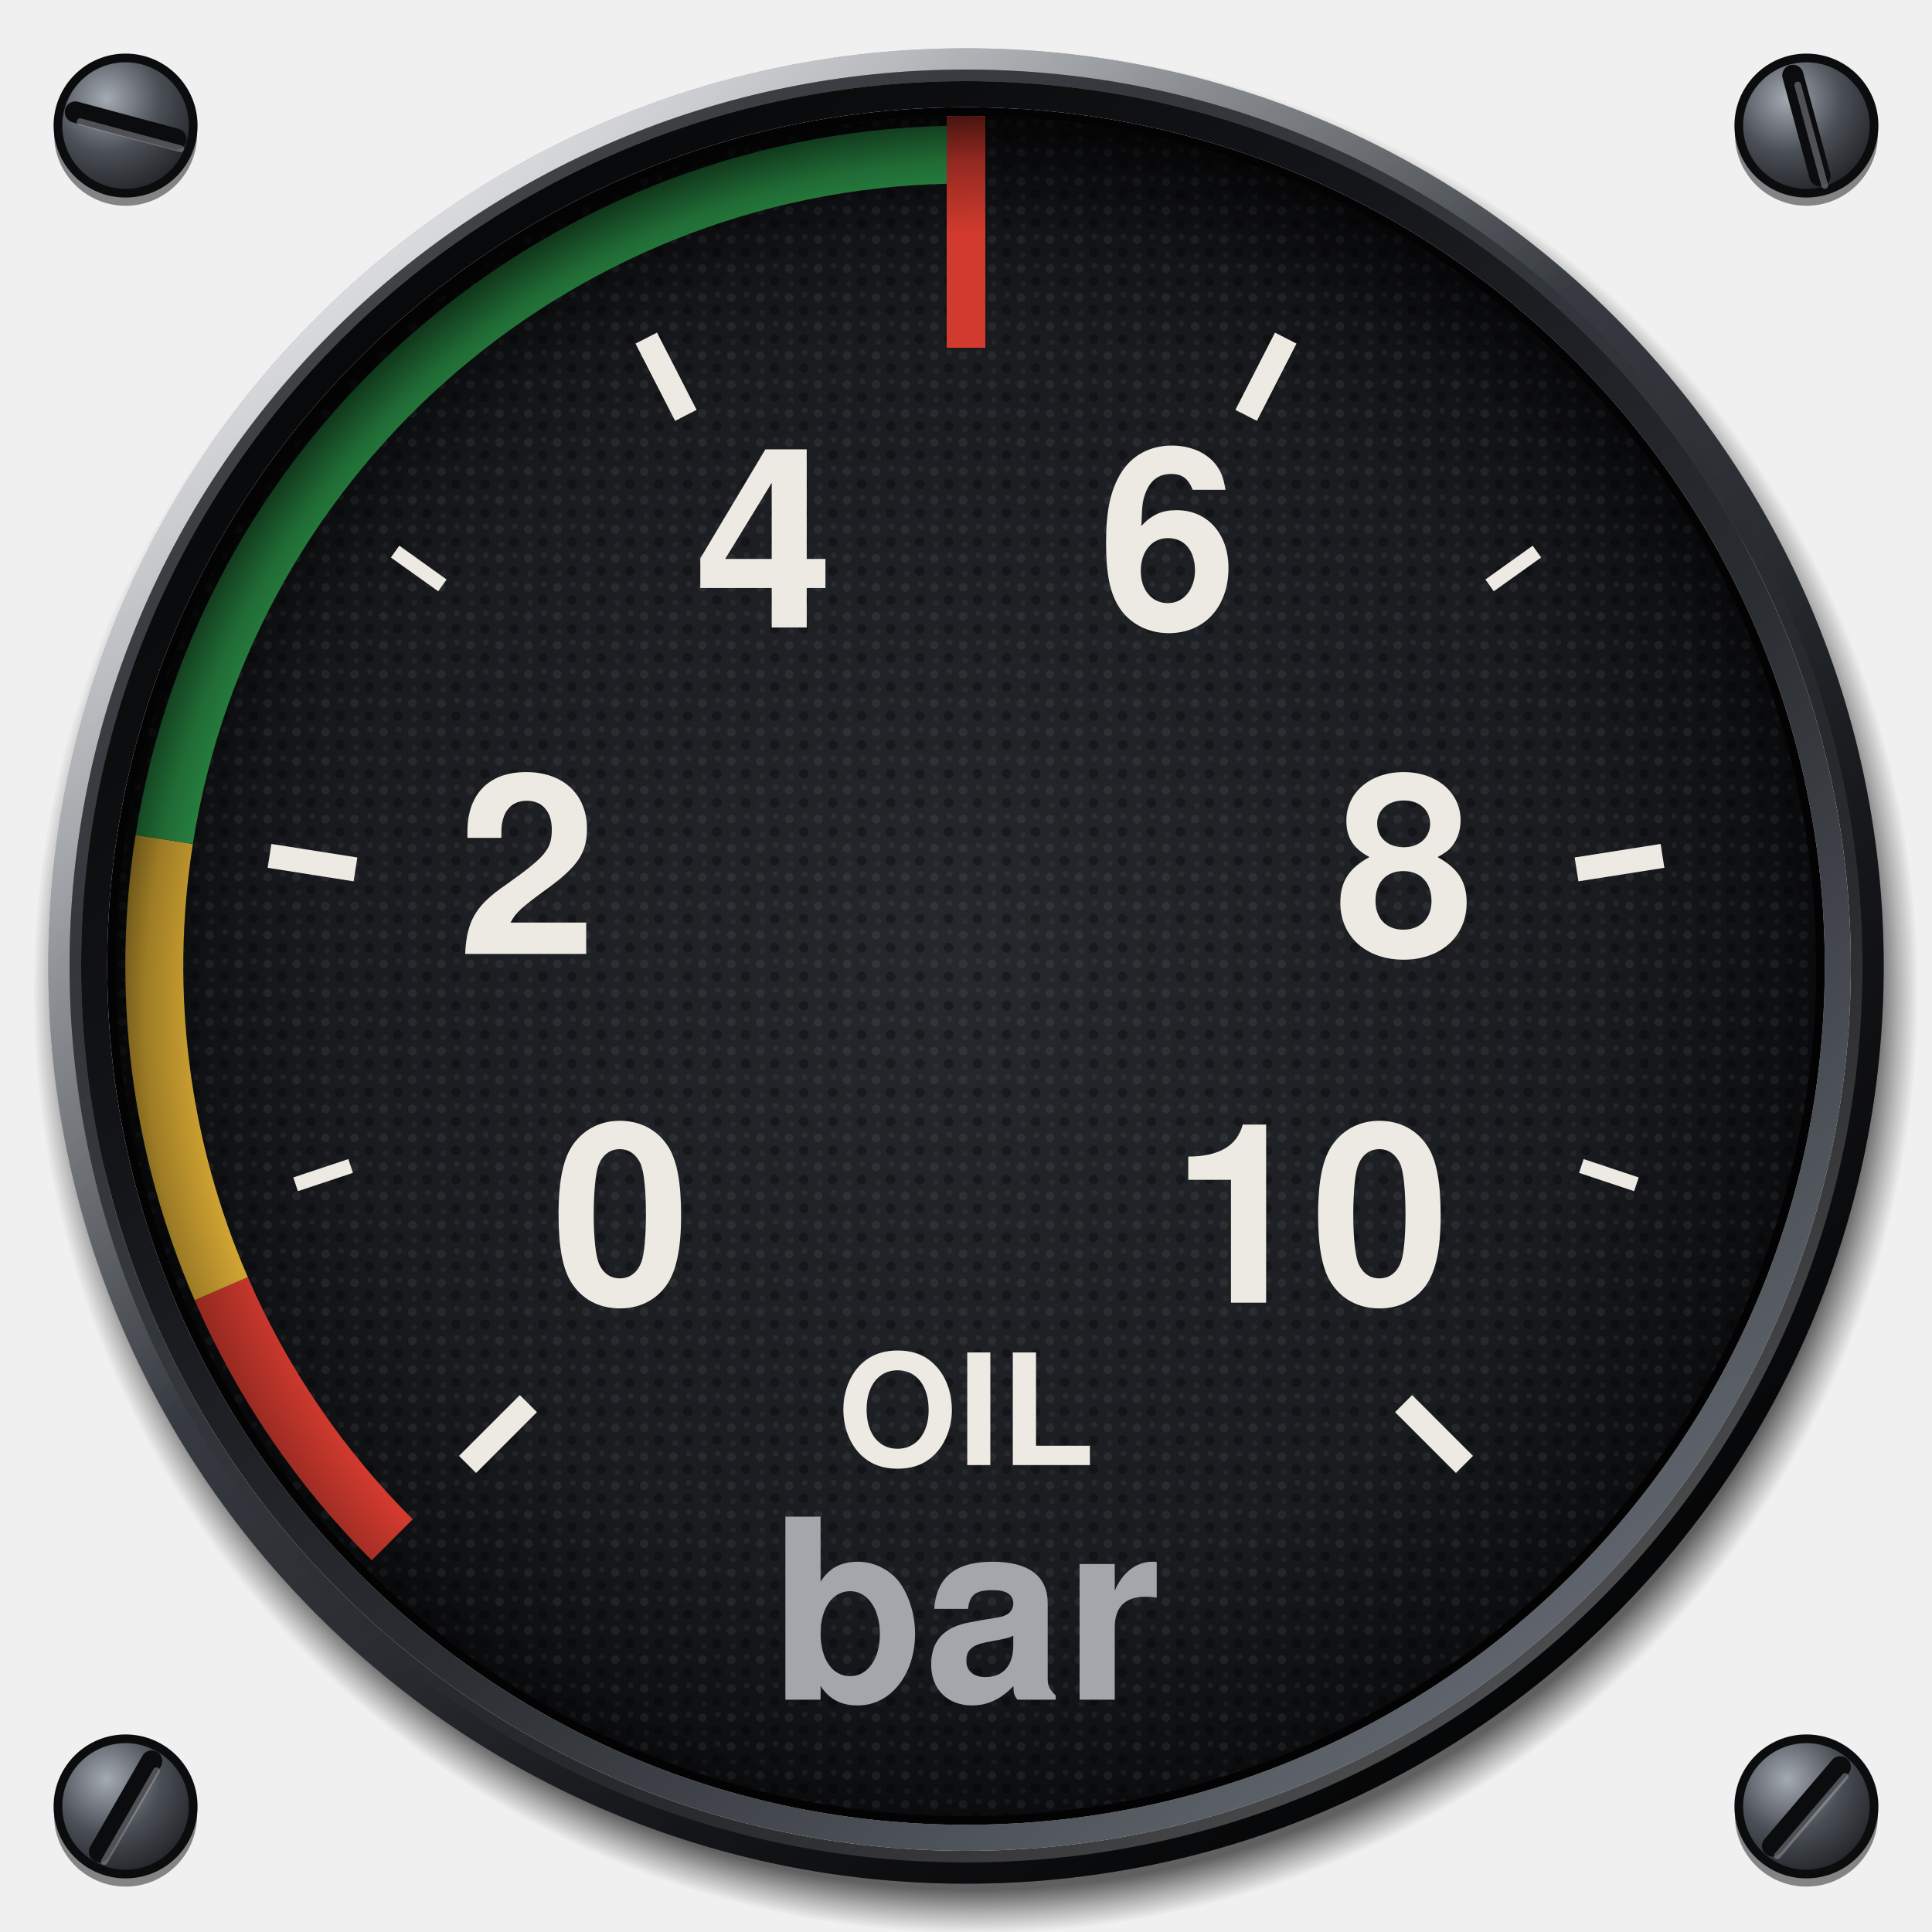
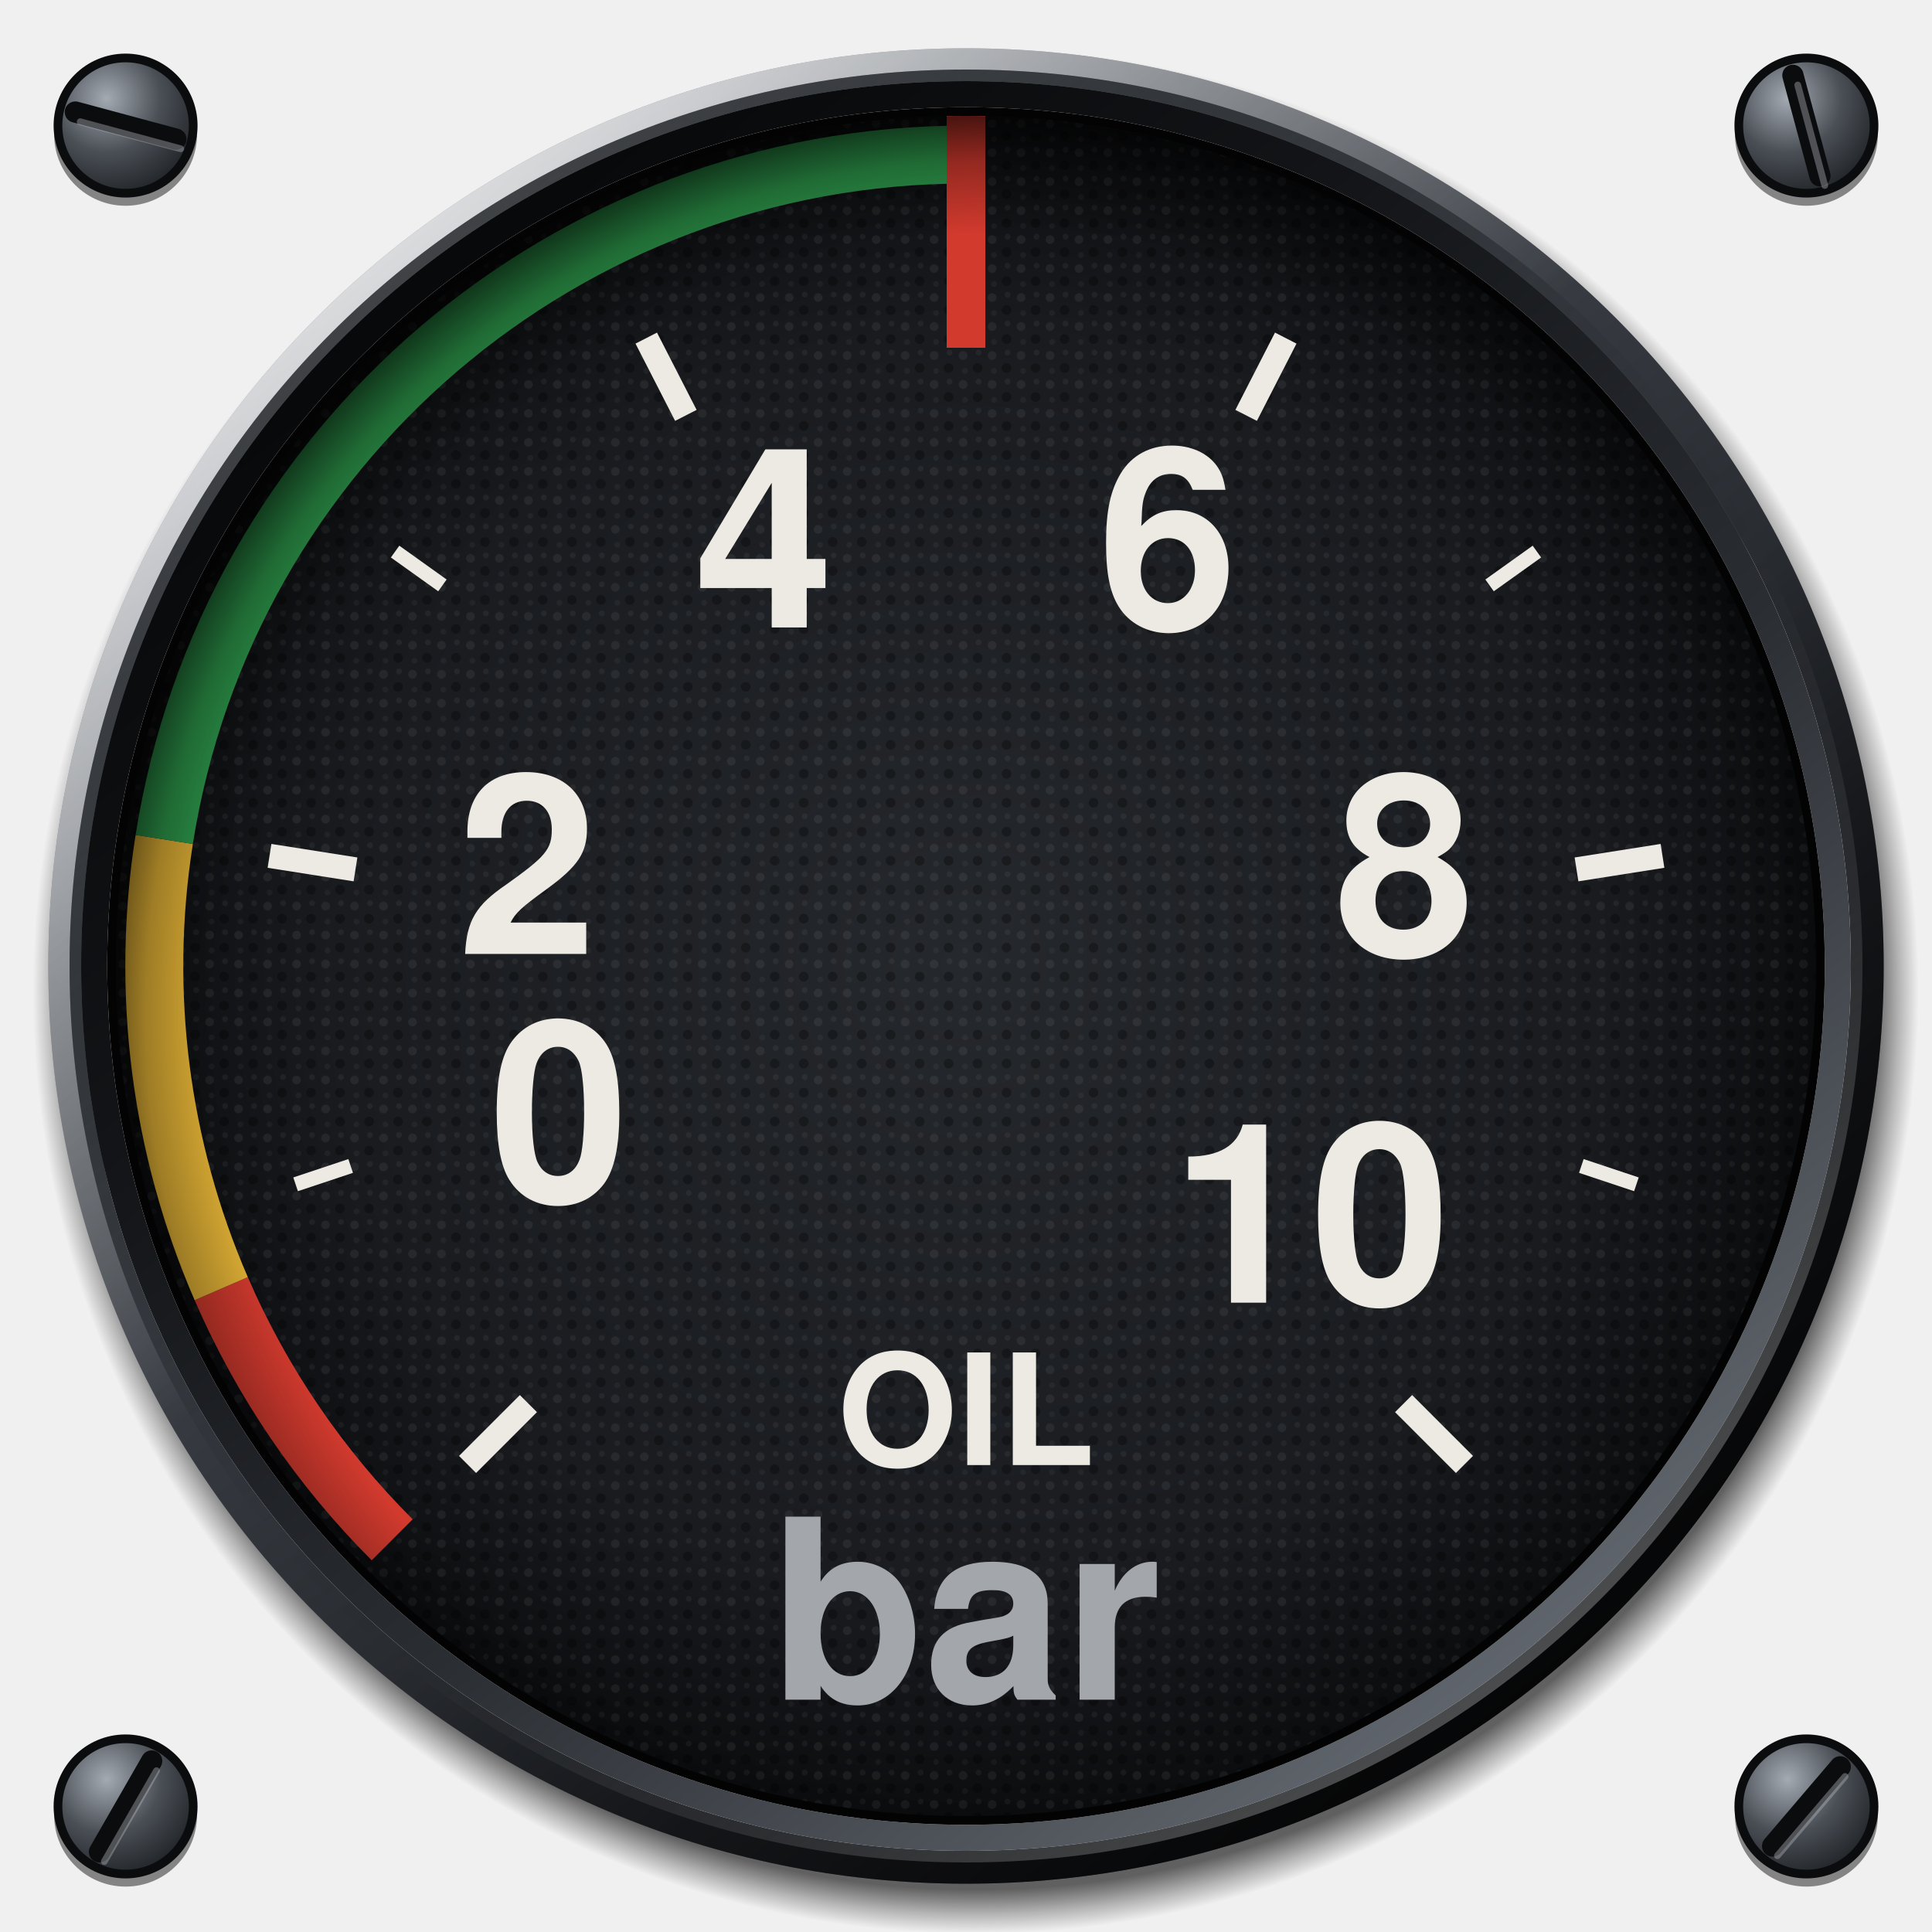
<svg xmlns="http://www.w3.org/2000/svg" viewBox="0 0 200 200" width="200" height="200">
  <defs>
    <radialGradient id="screw" cx="0.36" cy="0.3" r="0.8">
      <stop offset="0" stop-color="#A4AAB2" />
      <stop offset="0.5" stop-color="#4A4F56" />
      <stop offset="1" stop-color="#1A1C1F" />
    </radialGradient>
    <radialGradient id="cast" gradientUnits="userSpaceOnUse" cx="101" cy="102.6" r="97.6">
      <stop offset="0.953" stop-color="#000" stop-opacity="0.6" />
      <stop offset="0.98" stop-color="#000" stop-opacity="0.24" />
      <stop offset="1" stop-color="#000" stop-opacity="0" />
    </radialGradient>
    <linearGradient id="bezel" x1="0.14" y1="0.06" x2="0.86" y2="0.96">
      <stop offset="0" stop-color="#7C828B" />
      <stop offset="0.22" stop-color="#4C5158" />
      <stop offset="0.45" stop-color="#34383E" />
      <stop offset="0.72" stop-color="#1C1E22" />
      <stop offset="1" stop-color="#0B0C0E" />
    </linearGradient>
    <radialGradient id="sheen" gradientUnits="userSpaceOnUse" cx="52" cy="40" r="78">
      <stop offset="0" stop-color="#FFFFFF" stop-opacity="0.22" />
      <stop offset="0.5" stop-color="#FFFFFF" stop-opacity="0.07" />
      <stop offset="1" stop-color="#FFFFFF" stop-opacity="0" />
    </radialGradient>
    <linearGradient id="chamfer" x1="0.15" y1="0.08" x2="0.85" y2="0.94">
      <stop offset="0" stop-color="#FFFFFF" stop-opacity="0.75" />
      <stop offset="0.42" stop-color="#FFFFFF" stop-opacity="0" />
      <stop offset="0.58" stop-color="#000" stop-opacity="0" />
      <stop offset="1" stop-color="#000" stop-opacity="0.7" />
    </linearGradient>
    <linearGradient id="lip" x1="0.86" y1="0.96" x2="0.14" y2="0.06">
      <stop offset="0" stop-color="#6A7078" />
      <stop offset="0.4" stop-color="#2A2D32" />
      <stop offset="0.7" stop-color="#121417" />
      <stop offset="1" stop-color="#050607" />
    </linearGradient>
    <linearGradient id="lipedge" x1="0.14" y1="0.06" x2="0.86" y2="0.96">
      <stop offset="0" stop-color="#000" stop-opacity="0.6" />
      <stop offset="0.5" stop-color="#000" stop-opacity="0" />
      <stop offset="1" stop-color="#FFFFFF" stop-opacity="0.35" />
    </linearGradient>
    <radialGradient id="dial" cx="0.5" cy="0.5" r="0.5">
      <stop offset="0" stop-color="#25282C" />
      <stop offset="0.75" stop-color="#191B1F" />
      <stop offset="1" stop-color="#0C0D0F" />
    </radialGradient>
    <pattern id="grain" patternUnits="userSpaceOnUse" width="3" height="3">
      <circle cx="0.7" cy="0.8" r="0.45" fill="#FFFFFF" fill-opacity="0.06" />
      <circle cx="2.2" cy="2.1" r="0.5" fill="#000" fill-opacity="0.3" />
      <circle cx="2.3" cy="0.5" r="0.3" fill="#FFFFFF" fill-opacity="0.05" />
      <circle cx="0.9" cy="2.4" r="0.3" fill="#FFFFFF" fill-opacity="0.04" />
    </pattern>
    <radialGradient id="recess" gradientUnits="userSpaceOnUse" cx="103.4" cy="105" r="94">
      <stop offset="0.86" stop-color="#000" stop-opacity="0" />
      <stop offset="0.94" stop-color="#000" stop-opacity="0.3" />
      <stop offset="1" stop-color="#000" stop-opacity="0.72" />
    </radialGradient>
  </defs>
  <circle cx="13" cy="13.9" r="7.4" fill="#000" fill-opacity="0.45" />
  <circle cx="13" cy="13" r="7" fill="url(#screw)" stroke="#0B0C0E" stroke-width="0.9" />
  <line x1="7.8" y1="11.6" x2="18.2" y2="14.4" stroke="#0B0C0E" stroke-width="2.2" stroke-linecap="round" />
  <line x1="8.3" y1="12.6" x2="18.7" y2="15.4" stroke="#B4BAC2" stroke-opacity="0.4" stroke-width="0.7" stroke-linecap="round" />
  <circle cx="187" cy="13.9" r="7.4" fill="#000" fill-opacity="0.45" />
  <circle cx="187" cy="13" r="7" fill="url(#screw)" stroke="#0B0C0E" stroke-width="0.9" />
  <line x1="185.6" y1="7.8" x2="188.4" y2="18.2" stroke="#0B0C0E" stroke-width="2.2" stroke-linecap="round" />
  <line x1="186.1" y1="8.8" x2="188.9" y2="19.2" stroke="#B4BAC2" stroke-opacity="0.4" stroke-width="0.7" stroke-linecap="round" />
  <circle cx="13" cy="187.9" r="7.4" fill="#000" fill-opacity="0.45" />
  <circle cx="13" cy="187" r="7" fill="url(#screw)" stroke="#0B0C0E" stroke-width="0.9" />
  <line x1="10.3" y1="191.7" x2="15.7" y2="182.3" stroke="#0B0C0E" stroke-width="2.2" stroke-linecap="round" />
  <line x1="10.8" y1="192.7" x2="16.2" y2="183.3" stroke="#B4BAC2" stroke-opacity="0.4" stroke-width="0.7" stroke-linecap="round" />
  <circle cx="187" cy="187.9" r="7.4" fill="#000" fill-opacity="0.45" />
  <circle cx="187" cy="187" r="7" fill="url(#screw)" stroke="#0B0C0E" stroke-width="0.9" />
  <line x1="190.5" y1="182.9" x2="183.5" y2="191.1" stroke="#0B0C0E" stroke-width="2.2" stroke-linecap="round" />
  <line x1="191" y1="183.9" x2="184" y2="192.1" stroke="#B4BAC2" stroke-opacity="0.4" stroke-width="0.7" stroke-linecap="round" />
  <path d="M3.4 102.6a97.6 97.6 0 1 0 195.2 0a97.6 97.6 0 1 0 -195.2 0ZM9 102.6a92 92 0 1 1 184 0a92 92 0 1 1 -184 0Z" fill="url(#cast)" fill-rule="evenodd" />
  <path d="M5 100a95 95 0 1 0 190 0a95 95 0 1 0 -190 0ZM8.4 100a91.6 91.6 0 1 1 183.2 0a91.6 91.6 0 1 1 -183.2 0Z" fill="url(#bezel)" fill-rule="evenodd" />
  <path d="M5 100a95 95 0 1 0 190 0a95 95 0 1 0 -190 0ZM8.4 100a91.6 91.6 0 1 1 183.2 0a91.6 91.6 0 1 1 -183.2 0Z" fill="url(#sheen)" fill-rule="evenodd" />
  <circle cx="100" cy="100" r="93.9" fill="none" stroke="url(#chamfer)" stroke-width="2.2" />
  <circle cx="100" cy="100" r="92.2" fill="none" stroke="url(#lipedge)" stroke-width="1.2" />
  <path d="M8.4 100a91.6 91.6 0 1 0 183.2 0a91.6 91.6 0 1 0 -183.2 0ZM11.1 100a88.9 88.9 0 1 1 177.8 0a88.9 88.9 0 1 1 -177.8 0Z" fill="url(#lip)" fill-rule="evenodd" />
  <path d="M11.1 100a88.9 88.9 0 1 0 177.8 0a88.9 88.9 0 1 0 -177.8 0ZM12.5 100a87.5 87.5 0 1 1 175 0a87.5 87.5 0 1 1 -175 0Z" fill="#030304" fill-rule="evenodd" />
  <circle cx="100" cy="100" r="88" fill="url(#dial)" />
  <circle cx="100" cy="100" r="88" fill="url(#grain)" />
  <path d="M40.6 159.4A84 84 0 0 1 22.9 133.4" fill="none" stroke="#D23A2E" stroke-width="6" />
  <path d="M22.9 133.4A84 84 0 0 1 17 86.9" fill="none" stroke="#E2B236" stroke-width="6" />
  <path d="M17 86.9A84 84 0 0 1 100 16" fill="none" stroke="#2E9A4C" stroke-width="6" />
  <line x1="48.4" y1="151.6" x2="54.7" y2="145.3" stroke="#ECEAE3" stroke-width="2.5" stroke-linecap="butt" />
  <line x1="30.6" y1="122.6" x2="36.3" y2="120.7" stroke="#ECEAE3" stroke-width="1.5" stroke-linecap="butt" />
  <line x1="27.9" y1="88.6" x2="36.8" y2="90" stroke="#ECEAE3" stroke-width="2.5" stroke-linecap="butt" />
  <line x1="40.9" y1="57.1" x2="45.8" y2="60.6" stroke="#ECEAE3" stroke-width="1.5" stroke-linecap="butt" />
  <line x1="66.9" y1="35" x2="71" y2="43" stroke="#ECEAE3" stroke-width="2.5" stroke-linecap="butt" />
  <line x1="100" y1="27" x2="100" y2="33" stroke="#ECEAE3" stroke-width="1.5" stroke-linecap="butt" />
  <line x1="133.1" y1="35" x2="129" y2="43" stroke="#ECEAE3" stroke-width="2.5" stroke-linecap="butt" />
  <line x1="159.1" y1="57.1" x2="154.2" y2="60.6" stroke="#ECEAE3" stroke-width="1.5" stroke-linecap="butt" />
  <line x1="172.1" y1="88.6" x2="163.2" y2="90" stroke="#ECEAE3" stroke-width="2.5" stroke-linecap="butt" />
  <line x1="169.4" y1="122.6" x2="163.7" y2="120.7" stroke="#ECEAE3" stroke-width="1.5" stroke-linecap="butt" />
  <line x1="151.6" y1="151.6" x2="145.3" y2="145.3" stroke="#ECEAE3" stroke-width="2.5" stroke-linecap="butt" />
  <line x1="100" y1="12" x2="100" y2="36" stroke="#D23A2E" stroke-width="4" stroke-linecap="butt" />
-   <text x="64.3" y="128.9" font-size="26" font-family="Helvetica, Arial, sans-serif" font-weight="bold" fill="#ECEAE3" text-anchor="middle" dominant-baseline="central">0</text>
+   <text x="57.9" y="118.3" font-size="26" font-family="Helvetica, Arial, sans-serif" font-weight="bold" fill="#ECEAE3" text-anchor="middle" dominant-baseline="central">0</text>
  <text x="54.6" y="92.8" font-size="26" font-family="Helvetica, Arial, sans-serif" font-weight="bold" fill="#ECEAE3" text-anchor="middle" dominant-baseline="central">2</text>
  <text x="79.1" y="59" font-size="26" font-family="Helvetica, Arial, sans-serif" font-weight="bold" fill="#ECEAE3" text-anchor="middle" dominant-baseline="central">4</text>
  <text x="120.9" y="59" font-size="26" font-family="Helvetica, Arial, sans-serif" font-weight="bold" fill="#ECEAE3" text-anchor="middle" dominant-baseline="central">6</text>
  <text x="145.4" y="92.8" font-size="26" font-family="Helvetica, Arial, sans-serif" font-weight="bold" fill="#ECEAE3" text-anchor="middle" dominant-baseline="central">8</text>
  <text x="135.7" y="128.9" font-size="26" font-family="Helvetica, Arial, sans-serif" font-weight="bold" fill="#ECEAE3" text-anchor="middle" dominant-baseline="central">10</text>
  <text x="100" y="148" font-size="16" font-family="Helvetica, Arial, sans-serif" font-weight="bold" fill="#ECEAE3" text-anchor="middle" dominant-baseline="central" data-lettering="secondary">OIL</text>
  <text x="100" y="170" font-size="26" font-family="Helvetica, Arial, sans-serif" font-weight="bold" fill="#A3A7AC" text-anchor="middle" dominant-baseline="central">bar</text>
  <path d="M12 100a88 88 0 1 0 176 0a88 88 0 1 0 -176 0ZM26 100a74 74 0 1 1 148 0a74 74 0 1 1 -148 0Z" fill="url(#recess)" fill-rule="evenodd" />
</svg>
